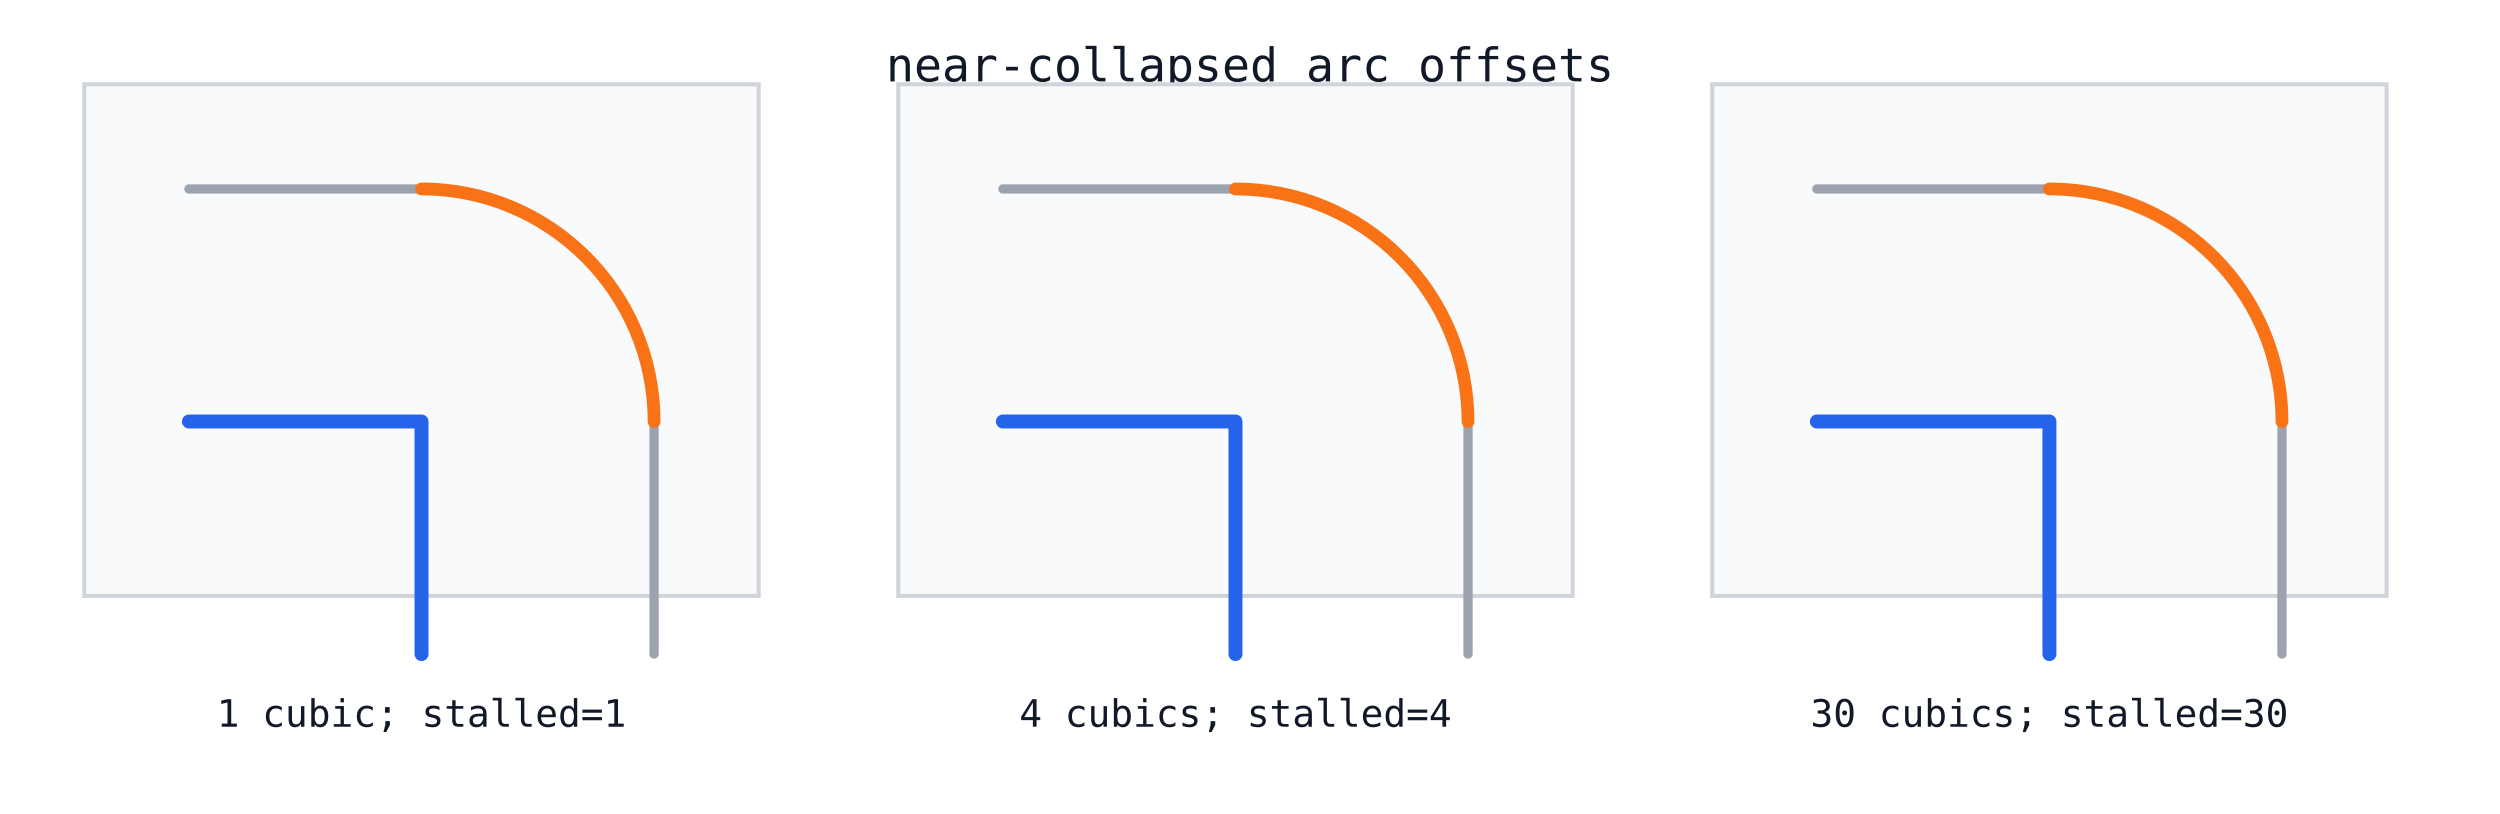
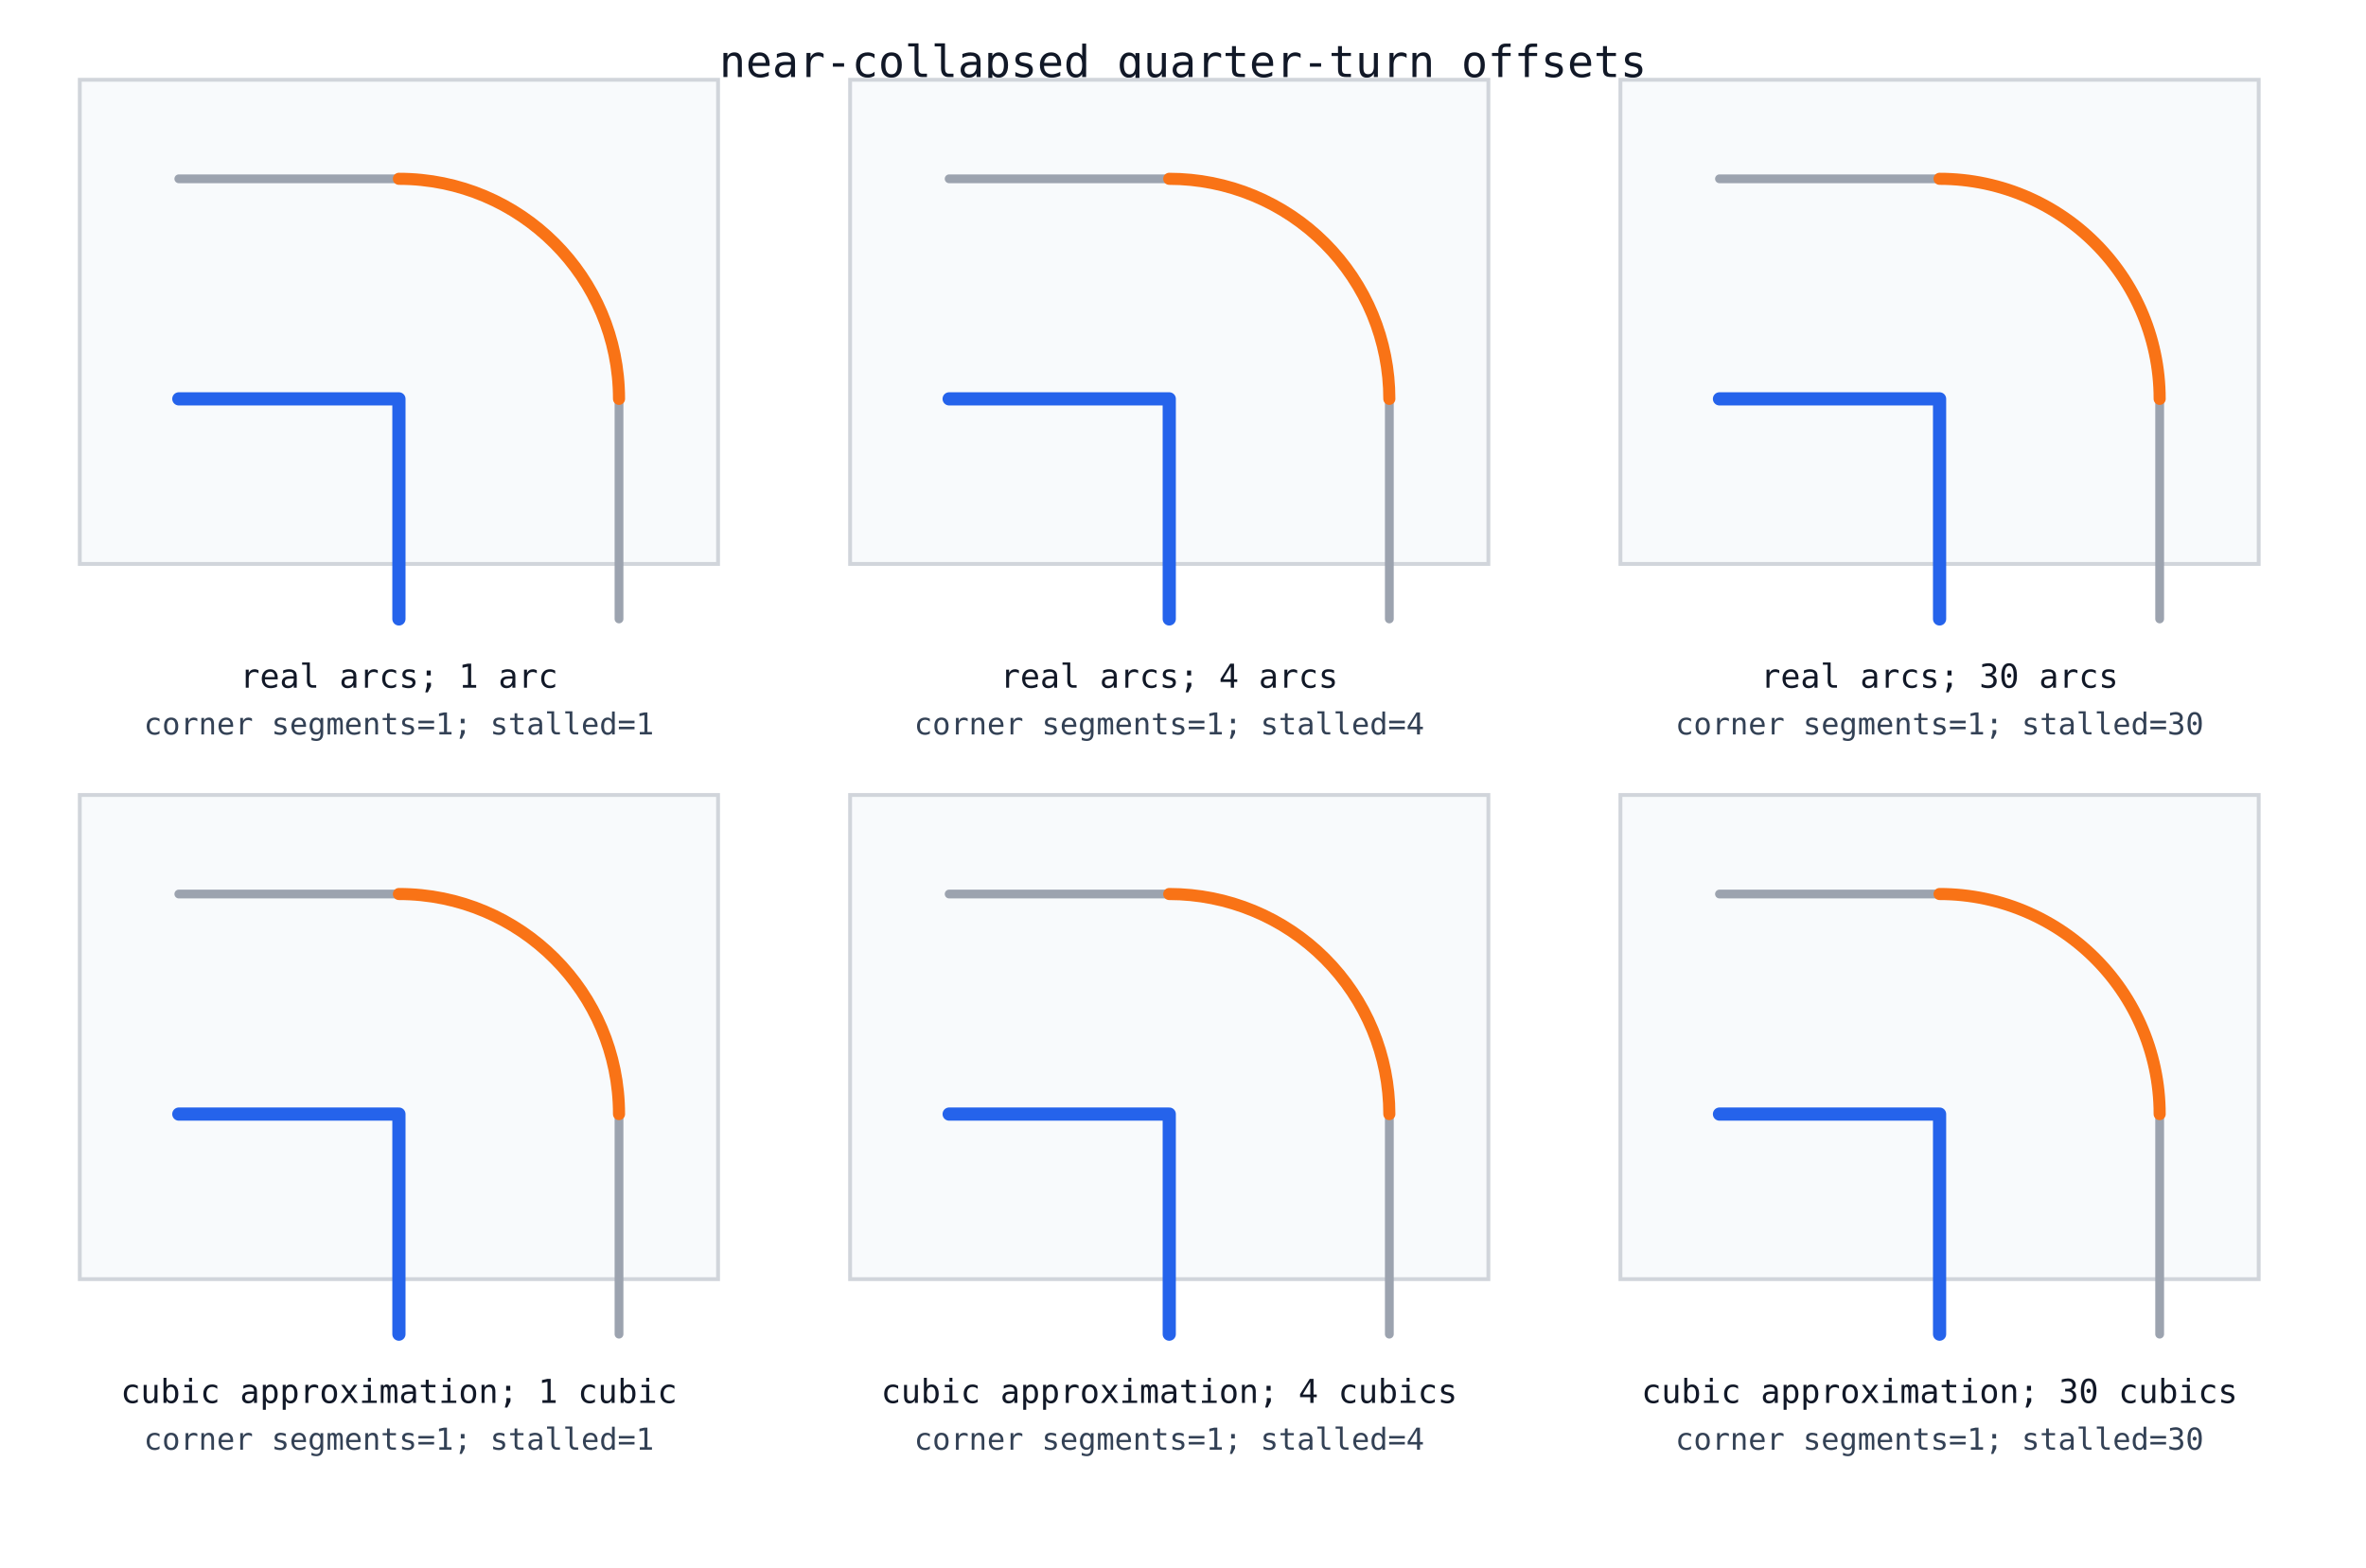
- <svg xmlns="http://www.w3.org/2000/svg" viewBox="0 0 860 280" width="860" height="280">
+ <svg xmlns="http://www.w3.org/2000/svg" viewBox="0 0 860 570" width="860" height="570">
  <rect width="100%" height="100%" fill="#ffffff" />
-   <text x="430" y="28" font-family="ui-monospace, SFMono-Regular, Menlo, monospace" font-size="16" text-anchor="middle" fill="#111827">near-collapsed arc offsets</text>
+   <text x="430" y="28" font-family="ui-monospace, SFMono-Regular, Menlo, monospace" font-size="16" text-anchor="middle" fill="#111827">near-collapsed quarter-turn offsets</text>
  <g transform="translate(145 145) scale(2)">
+     <rect x="-58" y="-58" width="116" height="88" fill="#f8fafc" stroke="#d1d5db" stroke-width="0.7" />
+     <path d="M 40 40 V 0 A 40 40 0 0 0 0 -40 H -40" style="fill: none; stroke: #9ca3af; stroke-width: 1.6; stroke-linecap: round; stroke-linejoin: round" />
+     <path d="M 40 0 A 40 40 0 0 0 0 -40" style="fill: none; stroke: #f97316; stroke-width: 2.2; stroke-linecap: round; stroke-linejoin: round" />
+     <path d="M 0.001 40 V 0 A 0.001 0.001 0 0 0 0 -0.001 H -40" style="fill: none; stroke: #2563eb; stroke-width: 2.4; stroke-linecap: round; stroke-linejoin: round" />
+   </g>
+   <text x="145" y="250" font-family="ui-monospace, SFMono-Regular, Menlo, monospace" font-size="12" text-anchor="middle" fill="#111827">real arcs; 1 arc</text>
+   <text x="145" y="267" font-family="ui-monospace, SFMono-Regular, Menlo, monospace" font-size="11" text-anchor="middle" fill="#334155">corner segments=1; stalled=1</text>
+   <g transform="translate(425 145) scale(2)">
+     <rect x="-58" y="-58" width="116" height="88" fill="#f8fafc" stroke="#d1d5db" stroke-width="0.7" />
+     <path d="M 40 40 V 0 A 40 40 0 0 0 36.955 -15.307 A 40 40 0 0 0 28.284 -28.284 A 40 40 0 0 0 15.307 -36.955 A 40 40 0 0 0 0 -40 H -40" style="fill: none; stroke: #9ca3af; stroke-width: 1.6; stroke-linecap: round; stroke-linejoin: round" />
+     <path d="M 40 0 A 40 40 0 0 0 36.955 -15.307 A 40 40 0 0 0 28.284 -28.284 A 40 40 0 0 0 15.307 -36.955 A 40 40 0 0 0 0 -40" style="fill: none; stroke: #f97316; stroke-width: 2.2; stroke-linecap: round; stroke-linejoin: round" />
+     <path d="M 0.001 40 V 0 C 0.001 -0.001 0.001 -0.001 0 -0.001 H -40" style="fill: none; stroke: #2563eb; stroke-width: 2.4; stroke-linecap: round; stroke-linejoin: round" />
+   </g>
+   <text x="425" y="250" font-family="ui-monospace, SFMono-Regular, Menlo, monospace" font-size="12" text-anchor="middle" fill="#111827">real arcs; 4 arcs</text>
+   <text x="425" y="267" font-family="ui-monospace, SFMono-Regular, Menlo, monospace" font-size="11" text-anchor="middle" fill="#334155">corner segments=1; stalled=4</text>
+   <g transform="translate(705 145) scale(2)">
+     <rect x="-58" y="-58" width="116" height="88" fill="#f8fafc" stroke="#d1d5db" stroke-width="0.7" />
+     <path d="M 40 40 V 0 A 40 40 0 0 0 39.945 -2.093 A 40 40 0 0 0 39.781 -4.181 A 40 40 0 0 0 39.508 -6.257 A 40 40 0 0 0 39.126 -8.316 A 40 40 0 0 0 38.637 -10.353 A 40 40 0 0 0 38.042 -12.361 A 40 40 0 0 0 37.343 -14.335 A 40 40 0 0 0 36.542 -16.269 A 40 40 0 0 0 35.64 -18.16 A 40 40 0 0 0 34.641 -20 A 40 40 0 0 0 33.547 -21.786 A 40 40 0 0 0 32.361 -23.511 A 40 40 0 0 0 31.086 -25.173 A 40 40 0 0 0 29.726 -26.765 A 40 40 0 0 0 28.284 -28.284 A 40 40 0 0 0 26.765 -29.726 A 40 40 0 0 0 25.173 -31.086 A 40 40 0 0 0 23.511 -32.361 A 40 40 0 0 0 21.786 -33.547 A 40 40 0 0 0 20 -34.641 A 40 40 0 0 0 18.16 -35.64 A 40 40 0 0 0 16.269 -36.542 A 40 40 0 0 0 14.335 -37.343 A 40 40 0 0 0 12.361 -38.042 A 40 40 0 0 0 10.353 -38.637 A 40 40 0 0 0 8.316 -39.126 A 40 40 0 0 0 6.257 -39.508 A 40 40 0 0 0 4.181 -39.781 A 40 40 0 0 0 2.093 -39.945 A 40 40 0 0 0 0 -40 H -40" style="fill: none; stroke: #9ca3af; stroke-width: 1.6; stroke-linecap: round; stroke-linejoin: round" />
+     <path d="M 40 0 A 40 40 0 0 0 39.945 -2.093 A 40 40 0 0 0 39.781 -4.181 A 40 40 0 0 0 39.508 -6.257 A 40 40 0 0 0 39.126 -8.316 A 40 40 0 0 0 38.637 -10.353 A 40 40 0 0 0 38.042 -12.361 A 40 40 0 0 0 37.343 -14.335 A 40 40 0 0 0 36.542 -16.269 A 40 40 0 0 0 35.64 -18.16 A 40 40 0 0 0 34.641 -20 A 40 40 0 0 0 33.547 -21.786 A 40 40 0 0 0 32.361 -23.511 A 40 40 0 0 0 31.086 -25.173 A 40 40 0 0 0 29.726 -26.765 A 40 40 0 0 0 28.284 -28.284 A 40 40 0 0 0 26.765 -29.726 A 40 40 0 0 0 25.173 -31.086 A 40 40 0 0 0 23.511 -32.361 A 40 40 0 0 0 21.786 -33.547 A 40 40 0 0 0 20 -34.641 A 40 40 0 0 0 18.16 -35.64 A 40 40 0 0 0 16.269 -36.542 A 40 40 0 0 0 14.335 -37.343 A 40 40 0 0 0 12.361 -38.042 A 40 40 0 0 0 10.353 -38.637 A 40 40 0 0 0 8.316 -39.126 A 40 40 0 0 0 6.257 -39.508 A 40 40 0 0 0 4.181 -39.781 A 40 40 0 0 0 2.093 -39.945 A 40 40 0 0 0 0 -40" style="fill: none; stroke: #f97316; stroke-width: 2.2; stroke-linecap: round; stroke-linejoin: round" />
+     <path d="M 0.001 40 V 0 C 0.001 -0.001 0.001 -0.001 0 -0.001 H -40" style="fill: none; stroke: #2563eb; stroke-width: 2.4; stroke-linecap: round; stroke-linejoin: round" />
+   </g>
+   <text x="705" y="250" font-family="ui-monospace, SFMono-Regular, Menlo, monospace" font-size="12" text-anchor="middle" fill="#111827">real arcs; 30 arcs</text>
+   <text x="705" y="267" font-family="ui-monospace, SFMono-Regular, Menlo, monospace" font-size="11" text-anchor="middle" fill="#334155">corner segments=1; stalled=30</text>
+   <g transform="translate(145 405) scale(2)">
    <rect x="-58" y="-58" width="116" height="88" fill="#f8fafc" stroke="#d1d5db" stroke-width="0.7" />
    <path d="M 40 40 V 0 C 40 -22.091 22.091 -40 0 -40 H -40" style="fill: none; stroke: #9ca3af; stroke-width: 1.6; stroke-linecap: round; stroke-linejoin: round" />
    <path d="M 40 0 C 40 -22.091 22.091 -40 0 -40" style="fill: none; stroke: #f97316; stroke-width: 2.2; stroke-linecap: round; stroke-linejoin: round" />
    <path d="M 0.001 40 V 0 C 0.001 -0.008 0.008 -0.001 0 -0.001 H -40" style="fill: none; stroke: #2563eb; stroke-width: 2.4; stroke-linecap: round; stroke-linejoin: round" />
  </g>
-   <text x="145" y="250" font-family="ui-monospace, SFMono-Regular, Menlo, monospace" font-size="13" text-anchor="middle" fill="#111827">1 cubic; stalled=1</text>
-   <g transform="translate(425 145) scale(2)">
+   <text x="145" y="510" font-family="ui-monospace, SFMono-Regular, Menlo, monospace" font-size="12" text-anchor="middle" fill="#111827">cubic approximation; 1 cubic</text>
+   <text x="145" y="527" font-family="ui-monospace, SFMono-Regular, Menlo, monospace" font-size="11" text-anchor="middle" fill="#334155">corner segments=1; stalled=1</text>
+   <g transform="translate(425 405) scale(2)">
    <rect x="-58" y="-58" width="116" height="88" fill="#f8fafc" stroke="#d1d5db" stroke-width="0.7" />
    <path d="M 40 40 V 0 C 40 -5.253 38.965 -10.454 36.955 -15.307 C 34.945 -20.16 31.999 -24.57 28.284 -28.284 C 24.57 -31.999 20.16 -34.945 15.307 -36.955 C 10.454 -38.965 5.253 -40 0 -40 H -40" style="fill: none; stroke: #9ca3af; stroke-width: 1.6; stroke-linecap: round; stroke-linejoin: round" />
    <path d="M 40 0 C 40 -5.253 38.965 -10.454 36.955 -15.307 C 34.945 -20.16 31.999 -24.57 28.284 -28.284 C 24.57 -31.999 20.16 -34.945 15.307 -36.955 C 10.454 -38.965 5.253 -40 0 -40" style="fill: none; stroke: #f97316; stroke-width: 2.2; stroke-linecap: round; stroke-linejoin: round" />
    <path d="M 0.001 40 V 0 C 0.001 -0.001 0.001 -0.001 0 -0.001 H -40" style="fill: none; stroke: #2563eb; stroke-width: 2.4; stroke-linecap: round; stroke-linejoin: round" />
  </g>
-   <text x="425" y="250" font-family="ui-monospace, SFMono-Regular, Menlo, monospace" font-size="13" text-anchor="middle" fill="#111827">4 cubics; stalled=4</text>
-   <g transform="translate(705 145) scale(2)">
+   <text x="425" y="510" font-family="ui-monospace, SFMono-Regular, Menlo, monospace" font-size="12" text-anchor="middle" fill="#111827">cubic approximation; 4 cubics</text>
+   <text x="425" y="527" font-family="ui-monospace, SFMono-Regular, Menlo, monospace" font-size="11" text-anchor="middle" fill="#334155">corner segments=1; stalled=4</text>
+   <g transform="translate(705 405) scale(2)">
    <rect x="-58" y="-58" width="116" height="88" fill="#f8fafc" stroke="#d1d5db" stroke-width="0.7" />
    <path d="M 40 40 V 0 C 40 -0.698 39.982 -1.396 39.945 -2.093 C 39.909 -2.791 39.854 -3.487 39.781 -4.181 C 39.708 -4.875 39.617 -5.568 39.508 -6.257 C 39.398 -6.947 39.271 -7.634 39.126 -8.316 C 38.981 -8.999 38.818 -9.678 38.637 -10.353 C 38.456 -11.027 38.258 -11.697 38.042 -12.361 C 37.827 -13.025 37.593 -13.683 37.343 -14.335 C 37.093 -14.987 36.826 -15.632 36.542 -16.269 C 36.258 -16.907 35.957 -17.538 35.64 -18.16 C 35.323 -18.782 34.99 -19.395 34.641 -20 C 34.292 -20.605 33.927 -21.2 33.547 -21.786 C 33.167 -22.371 32.771 -22.947 32.361 -23.511 C 31.95 -24.076 31.525 -24.63 31.086 -25.173 C 30.646 -25.715 30.193 -26.246 29.726 -26.765 C 29.259 -27.284 28.778 -27.791 28.284 -28.284 C 27.791 -28.778 27.284 -29.259 26.765 -29.726 C 26.246 -30.193 25.715 -30.646 25.173 -31.086 C 24.63 -31.525 24.076 -31.95 23.511 -32.361 C 22.947 -32.771 22.371 -33.167 21.786 -33.547 C 21.2 -33.927 20.605 -34.292 20 -34.641 C 19.395 -34.99 18.782 -35.323 18.16 -35.64 C 17.538 -35.957 16.907 -36.258 16.269 -36.542 C 15.632 -36.826 14.987 -37.093 14.335 -37.343 C 13.683 -37.593 13.025 -37.827 12.361 -38.042 C 11.697 -38.258 11.027 -38.456 10.353 -38.637 C 9.678 -38.818 8.999 -38.981 8.316 -39.126 C 7.634 -39.271 6.947 -39.398 6.257 -39.508 C 5.568 -39.617 4.875 -39.708 4.181 -39.781 C 3.487 -39.854 2.791 -39.909 2.093 -39.945 C 1.396 -39.982 0.698 -40 0 -40 H -40" style="fill: none; stroke: #9ca3af; stroke-width: 1.6; stroke-linecap: round; stroke-linejoin: round" />
    <path d="M 40 0 C 40 -0.698 39.982 -1.396 39.945 -2.093 C 39.909 -2.791 39.854 -3.487 39.781 -4.181 C 39.708 -4.875 39.617 -5.568 39.508 -6.257 C 39.398 -6.947 39.271 -7.634 39.126 -8.316 C 38.981 -8.999 38.818 -9.678 38.637 -10.353 C 38.456 -11.027 38.258 -11.697 38.042 -12.361 C 37.827 -13.025 37.593 -13.683 37.343 -14.335 C 37.093 -14.987 36.826 -15.632 36.542 -16.269 C 36.258 -16.907 35.957 -17.538 35.64 -18.16 C 35.323 -18.782 34.99 -19.395 34.641 -20 C 34.292 -20.605 33.927 -21.2 33.547 -21.786 C 33.167 -22.371 32.771 -22.947 32.361 -23.511 C 31.95 -24.076 31.525 -24.63 31.086 -25.173 C 30.646 -25.715 30.193 -26.246 29.726 -26.765 C 29.259 -27.284 28.778 -27.791 28.284 -28.284 C 27.791 -28.778 27.284 -29.259 26.765 -29.726 C 26.246 -30.193 25.715 -30.646 25.173 -31.086 C 24.63 -31.525 24.076 -31.95 23.511 -32.361 C 22.947 -32.771 22.371 -33.167 21.786 -33.547 C 21.2 -33.927 20.605 -34.292 20 -34.641 C 19.395 -34.99 18.782 -35.323 18.16 -35.64 C 17.538 -35.957 16.907 -36.258 16.269 -36.542 C 15.632 -36.826 14.987 -37.093 14.335 -37.343 C 13.683 -37.593 13.025 -37.827 12.361 -38.042 C 11.697 -38.258 11.027 -38.456 10.353 -38.637 C 9.678 -38.818 8.999 -38.981 8.316 -39.126 C 7.634 -39.271 6.947 -39.398 6.257 -39.508 C 5.568 -39.617 4.875 -39.708 4.181 -39.781 C 3.487 -39.854 2.791 -39.909 2.093 -39.945 C 1.396 -39.982 0.698 -40 0 -40" style="fill: none; stroke: #f97316; stroke-width: 2.2; stroke-linecap: round; stroke-linejoin: round" />
    <path d="M 0.001 40 V 0 C 0.001 -0.001 0.001 -0.001 0 -0.001 H -40" style="fill: none; stroke: #2563eb; stroke-width: 2.4; stroke-linecap: round; stroke-linejoin: round" />
  </g>
-   <text x="705" y="250" font-family="ui-monospace, SFMono-Regular, Menlo, monospace" font-size="13" text-anchor="middle" fill="#111827">30 cubics; stalled=30</text>
+   <text x="705" y="510" font-family="ui-monospace, SFMono-Regular, Menlo, monospace" font-size="12" text-anchor="middle" fill="#111827">cubic approximation; 30 cubics</text>
+   <text x="705" y="527" font-family="ui-monospace, SFMono-Regular, Menlo, monospace" font-size="11" text-anchor="middle" fill="#334155">corner segments=1; stalled=30</text>
</svg>
